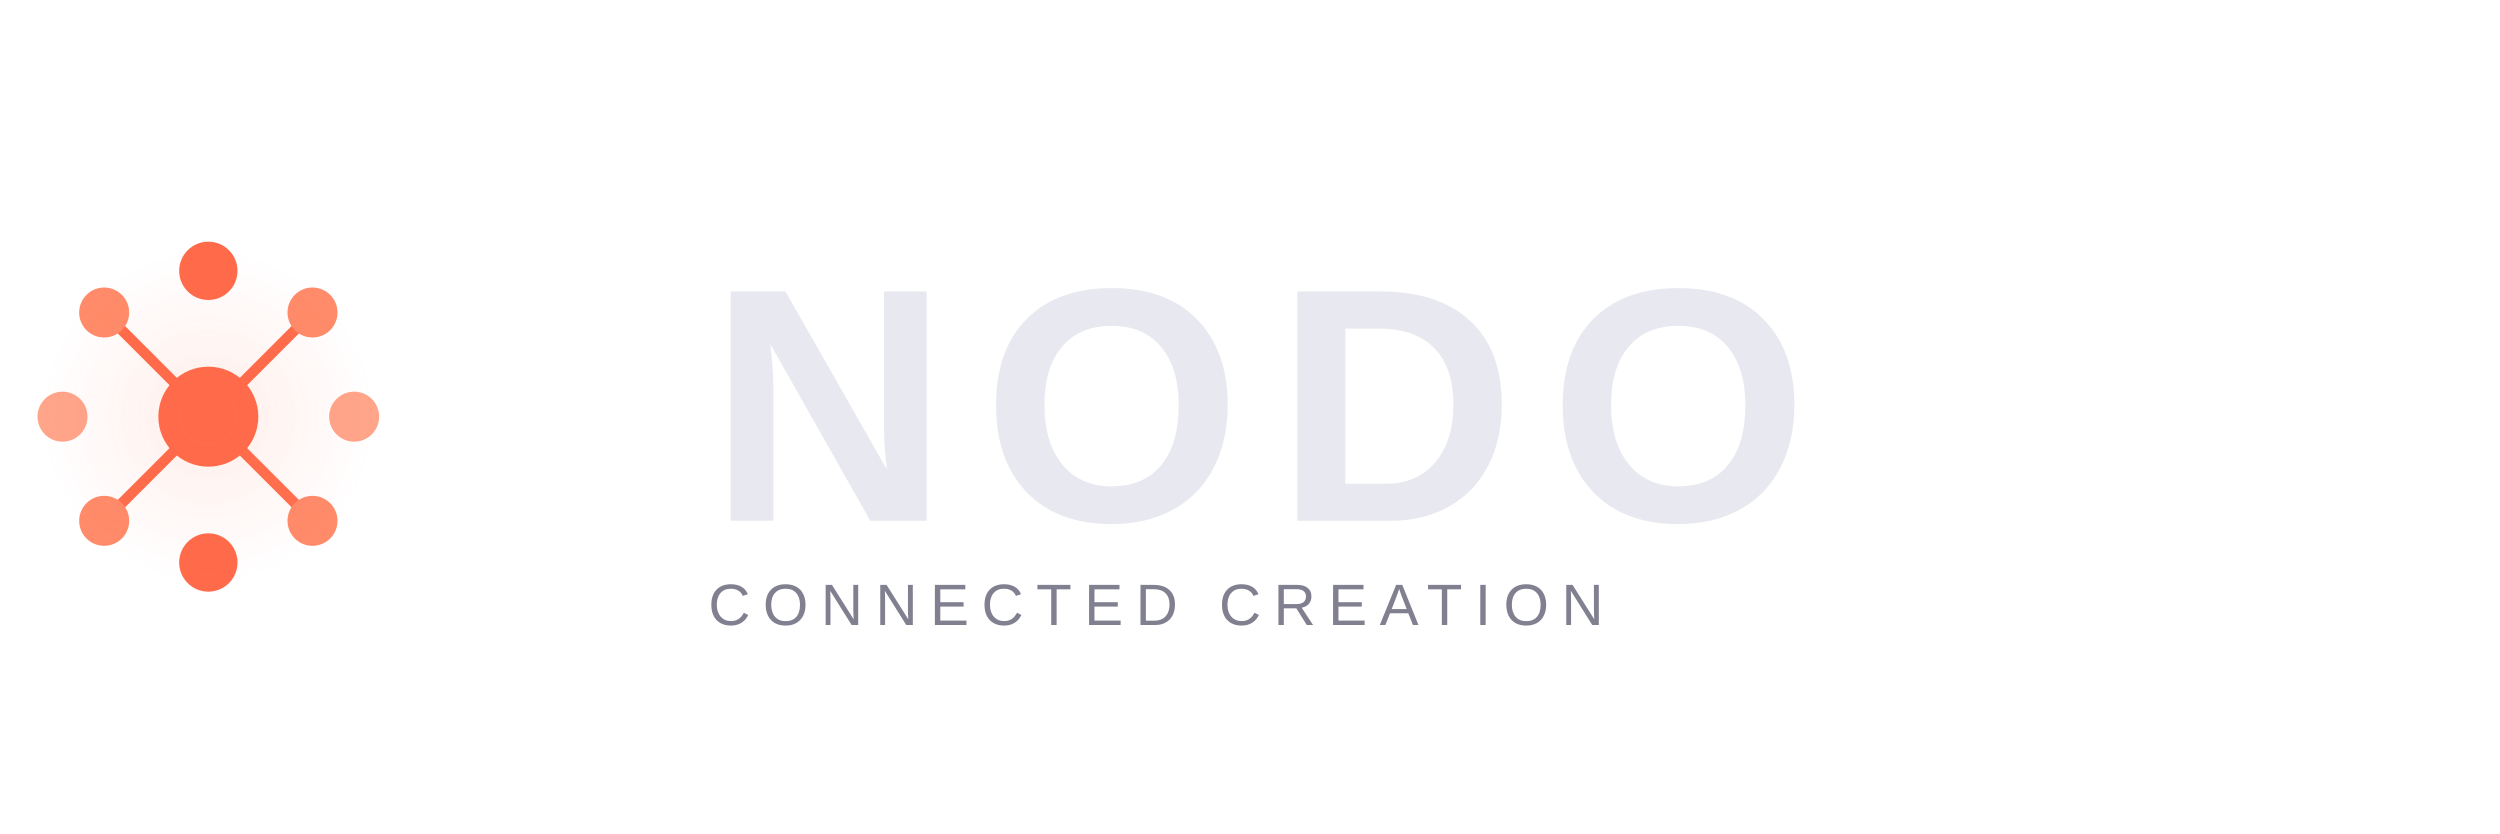
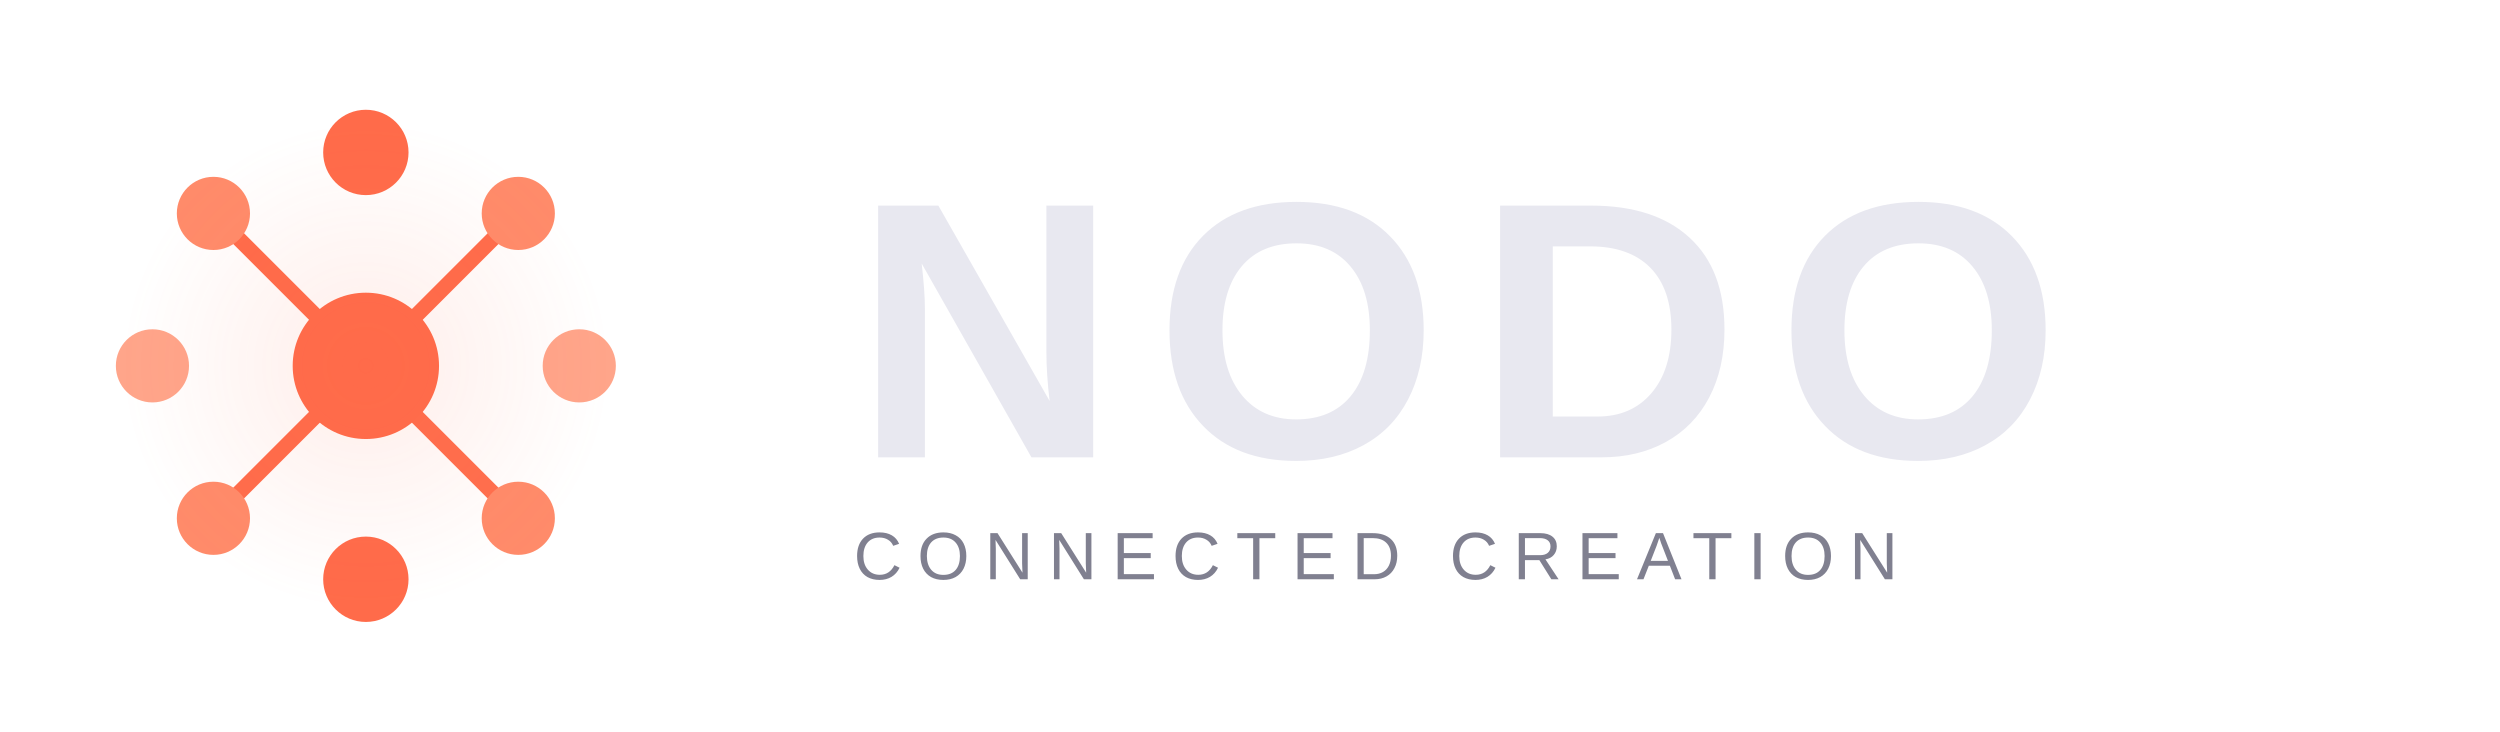
- <svg xmlns="http://www.w3.org/2000/svg" width="600" height="200" viewBox="0 0 600 200">
-   <rect width="600" height="200" fill="transparent" />
-   <g id="icon" transform="translate(50, 100)">
+ <svg xmlns="http://www.w3.org/2000/svg" width="410" height="120" viewBox="0 0 410 120">
+   <rect width="410" height="120" fill="transparent" />
+   <g id="icon" transform="translate(60, 60)">
    <circle cx="0" cy="0" r="12" fill="#FF6B4A" />
    <path d="M 0 0 L 0 -35" stroke="url(#gh1)" stroke-width="3" stroke-linecap="round" />
    <circle cx="0" cy="-35" r="7" fill="#FF6B4A" />
    <path d="M 0 0 L 25 -25" stroke="url(#gh2)" stroke-width="2.5" stroke-linecap="round" />
    <circle cx="25" cy="-25" r="6" fill="#FF8B6A" />
    <path d="M 0 0 L 35 0" stroke="url(#gh3)" stroke-width="2.5" stroke-linecap="round" />
    <circle cx="35" cy="0" r="6" fill="#FFA58A" />
    <path d="M 0 0 L 25 25" stroke="url(#gh4)" stroke-width="2.5" stroke-linecap="round" />
    <circle cx="25" cy="25" r="6" fill="#FF8B6A" />
    <path d="M 0 0 L 0 35" stroke="url(#gh5)" stroke-width="3" stroke-linecap="round" />
    <circle cx="0" cy="35" r="7" fill="#FF6B4A" />
    <path d="M 0 0 L -25 25" stroke="url(#gh6)" stroke-width="2.5" stroke-linecap="round" />
    <circle cx="-25" cy="25" r="6" fill="#FF8B6A" />
    <path d="M 0 0 L -35 0" stroke="url(#gh7)" stroke-width="2.5" stroke-linecap="round" />
    <circle cx="-35" cy="0" r="6" fill="#FFA58A" />
    <path d="M 0 0 L -25 -25" stroke="url(#gh8)" stroke-width="2.5" stroke-linecap="round" />
    <circle cx="-25" cy="-25" r="6" fill="#FF8B6A" />
    <circle cx="0" cy="0" r="40" fill="url(#radialGlowH)" opacity="0.15" />
  </g>
-   <text x="170" y="125" font-family="Arial, Helvetica, sans-serif" font-size="80" font-weight="600" fill="#E8E8F0" letter-spacing="8">NODO</text>
-   <text x="170" y="150" font-family="Arial, Helvetica, sans-serif" font-size="14" font-weight="400" fill="#808090" letter-spacing="3">CONNECTED CREATION</text>
+   <text x="140" y="75" font-family="Arial, Helvetica, sans-serif" font-size="60" font-weight="600" fill="#E8E8F0" letter-spacing="6">NODO</text>
+   <text x="140" y="95" font-family="Arial, Helvetica, sans-serif" font-size="11" font-weight="400" fill="#808090" letter-spacing="2.5">CONNECTED CREATION</text>
  <defs>
    <radialGradient id="radialGlowH">
      <stop offset="0%" style="stop-color:#FF6B4A;stop-opacity:0.8" />
      <stop offset="100%" style="stop-color:#FF6B4A;stop-opacity:0" />
    </radialGradient>
    <linearGradient id="gh1" x1="0" y1="0" x2="0" y2="-35">
      <stop offset="0%" style="stop-color:#FF6B4A;stop-opacity:1" />
      <stop offset="100%" style="stop-color:#FF6B4A;stop-opacity:0.8" />
    </linearGradient>
    <linearGradient id="gh2" x1="0" y1="0" x2="25" y2="-25">
      <stop offset="0%" style="stop-color:#FF6B4A" />
      <stop offset="100%" style="stop-color:#FF8B6A;stop-opacity:0.6" />
    </linearGradient>
    <linearGradient id="gh3" x1="0" y1="0" x2="35" y2="0">
      <stop offset="0%" style="stop-color:#FF6B4A" />
      <stop offset="100%" style="stop-color:#FFA58A;stop-opacity:0.5" />
    </linearGradient>
    <linearGradient id="gh4" x1="0" y1="0" x2="25" y2="25">
      <stop offset="0%" style="stop-color:#FF6B4A" />
      <stop offset="100%" style="stop-color:#FF8B6A;stop-opacity:0.6" />
    </linearGradient>
    <linearGradient id="gh5" x1="0" y1="0" x2="0" y2="35">
      <stop offset="0%" style="stop-color:#FF6B4A" />
      <stop offset="100%" style="stop-color:#FF6B4A;stop-opacity:0.8" />
    </linearGradient>
    <linearGradient id="gh6" x1="0" y1="0" x2="-25" y2="25">
      <stop offset="0%" style="stop-color:#FF6B4A" />
      <stop offset="100%" style="stop-color:#FF8B6A;stop-opacity:0.6" />
    </linearGradient>
    <linearGradient id="gh7" x1="0" y1="0" x2="-35" y2="0">
      <stop offset="0%" style="stop-color:#FF6B4A" />
      <stop offset="100%" style="stop-color:#FFA58A;stop-opacity:0.5" />
    </linearGradient>
    <linearGradient id="gh8" x1="0" y1="0" x2="-25" y2="-25">
      <stop offset="0%" style="stop-color:#FF6B4A" />
      <stop offset="100%" style="stop-color:#FF8B6A;stop-opacity:0.6" />
    </linearGradient>
  </defs>
</svg>
